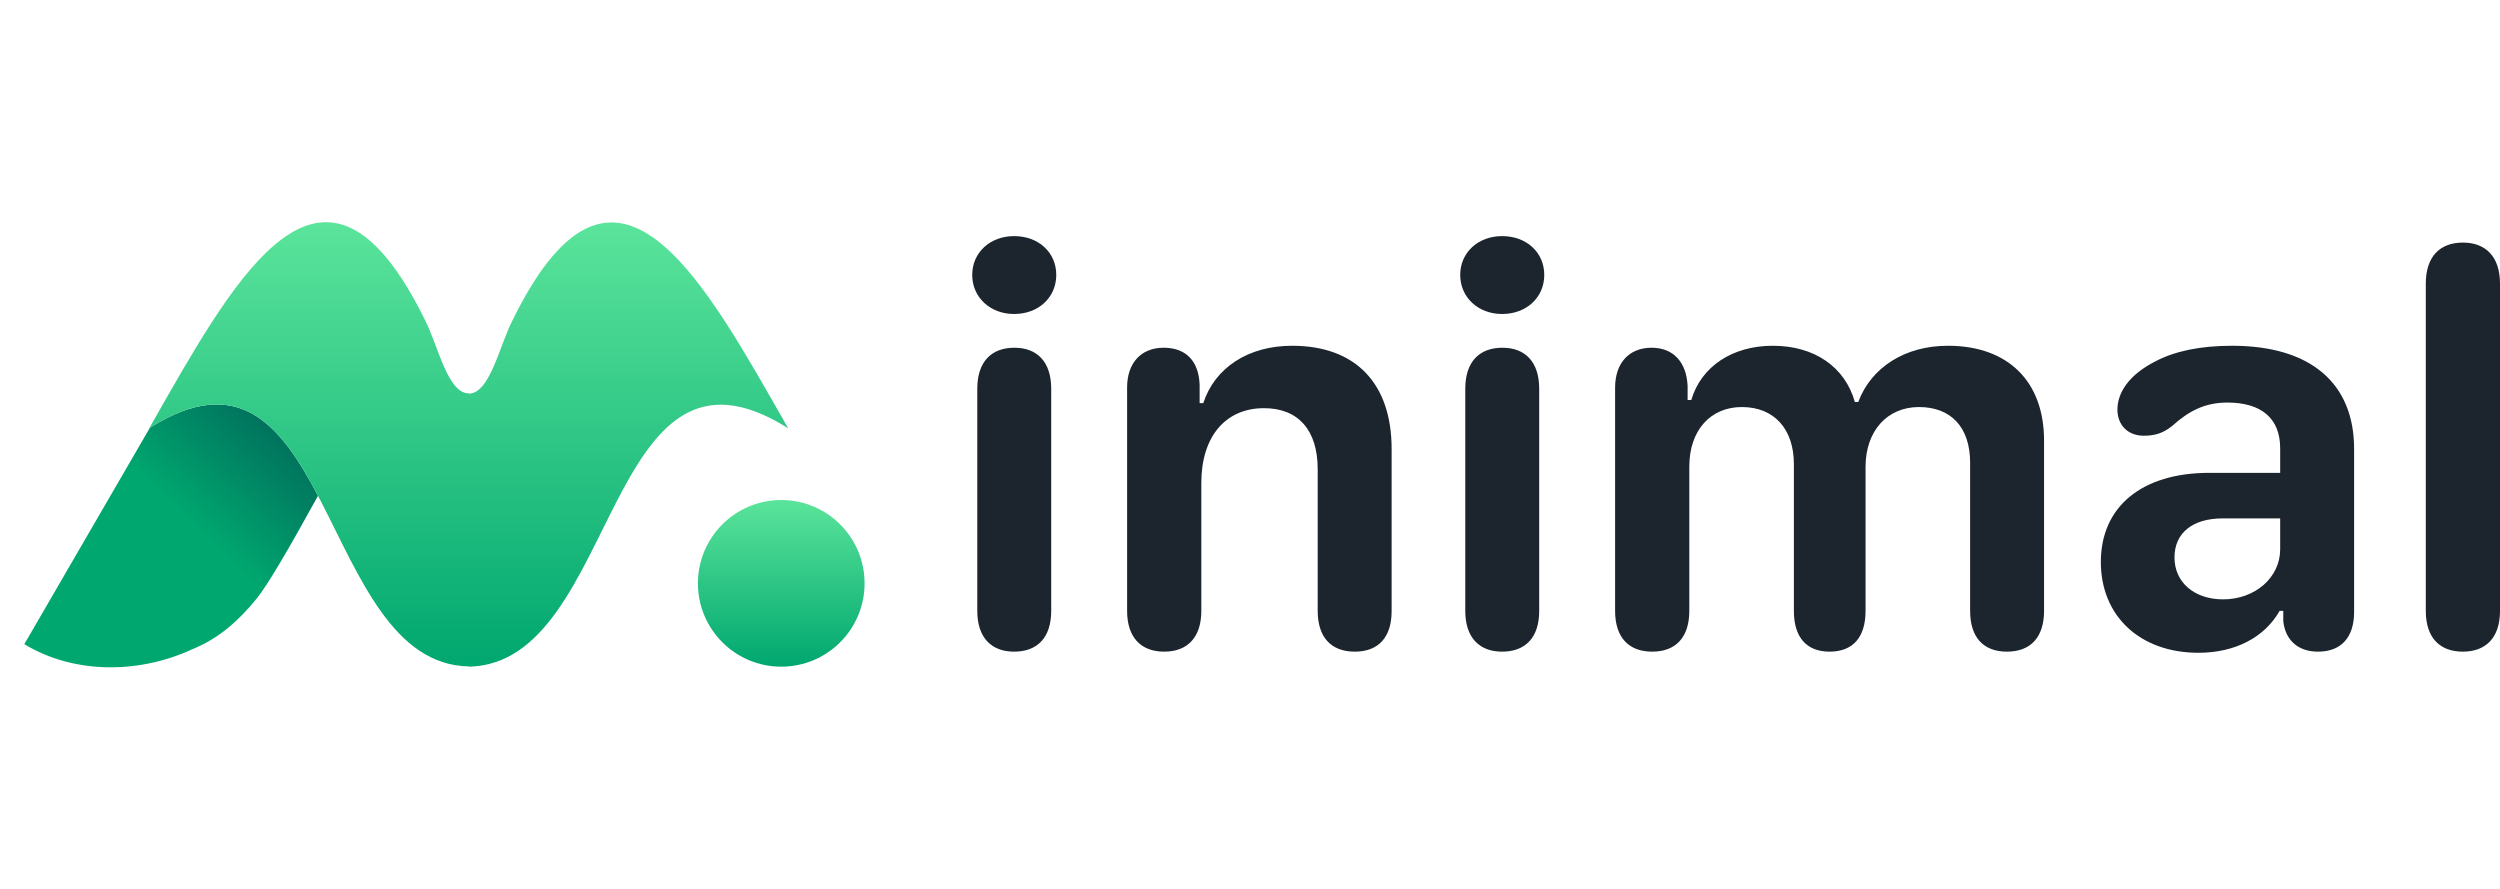
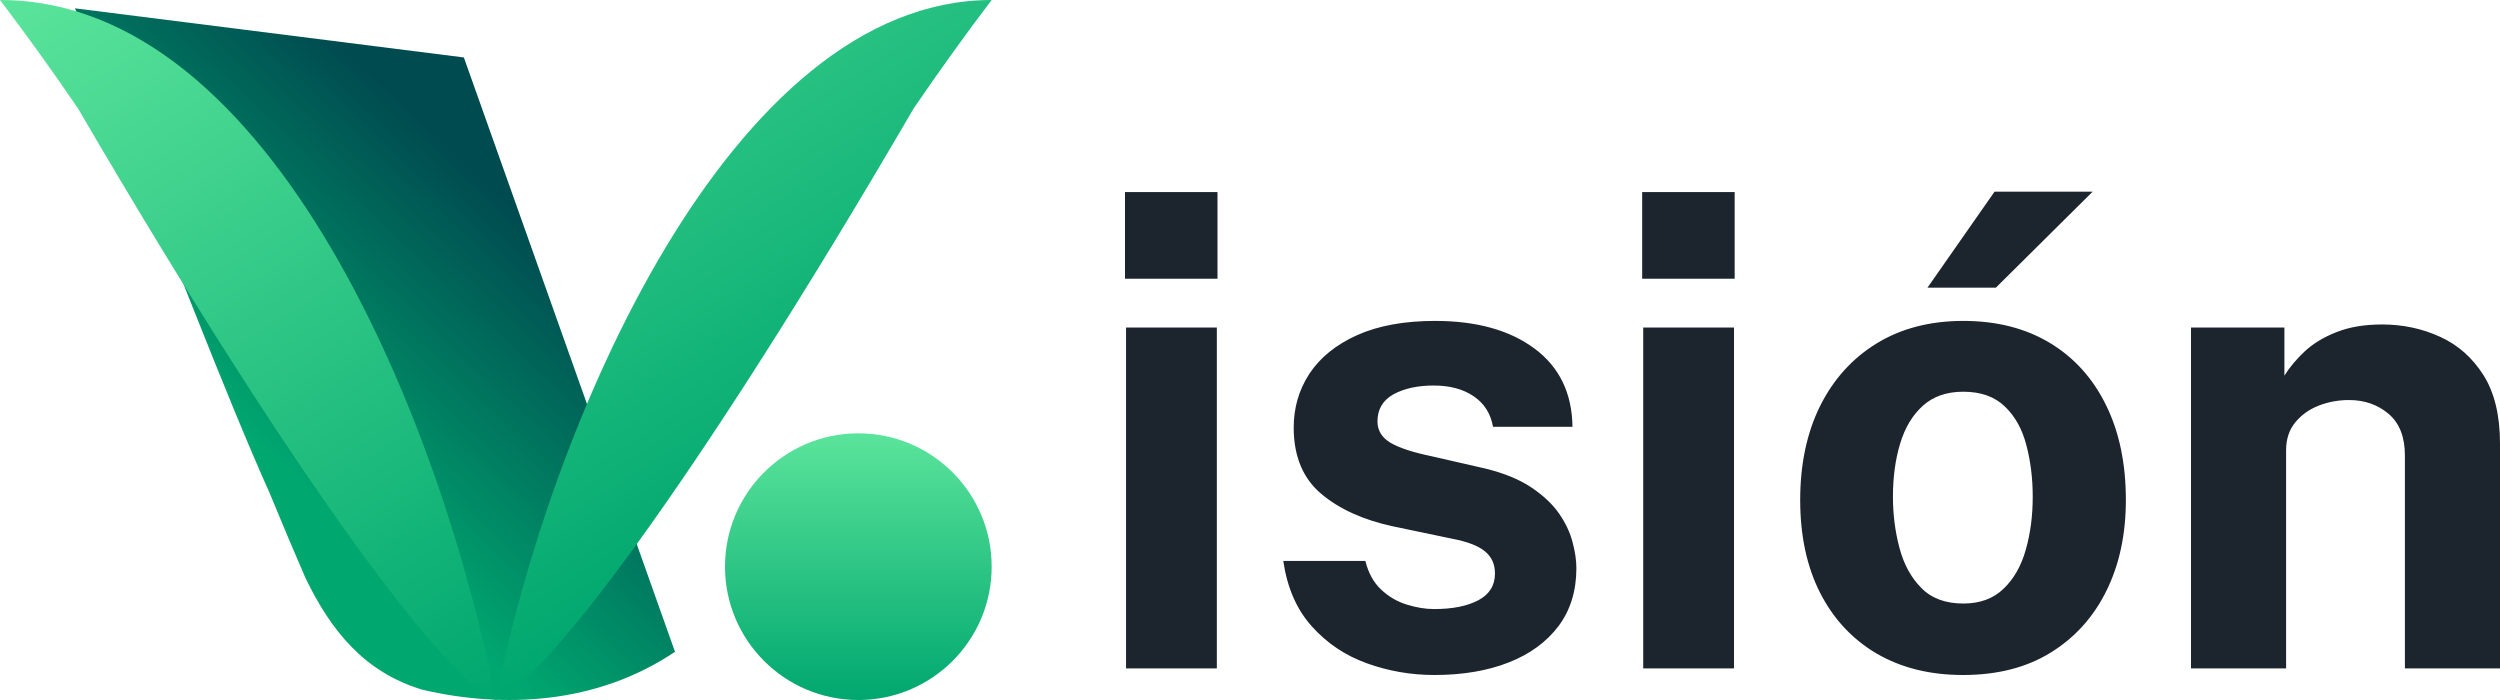
- <svg xmlns="http://www.w3.org/2000/svg" width="360" height="128" viewBox="0 0 360 128" fill="none">
-   <path d="M21.588 61.59C34.378 53.546 40.459 61.254 45.792 71.393C41.379 79.429 38.459 84.333 37.033 86.105C34.343 89.447 31.409 91.978 27.8 93.438C20.214 97.004 10.783 97.17 3.5 92.762L21.588 61.59Z" fill="url(#paint0_linear_4107_1209908)" />
-   <path fill-rule="evenodd" clip-rule="evenodd" d="M111.078 57.431C99.51 37.193 87.552 18.124 73.817 46.096C71.938 49.691 70.568 56.68 67.5 56.68V56.644C64.432 56.644 63.063 49.656 61.184 46.06C47.447 18.089 35.49 37.157 23.922 57.396C23.052 58.922 22.216 60.379 21.5 61.645C48.01 44.863 45.778 95.562 67.5 95.965V96C89.223 95.597 86.99 44.899 113.5 61.68C112.785 60.414 111.949 58.958 111.078 57.431" fill="url(#paint1_linear_4107_1209908)" />
-   <path fill-rule="evenodd" clip-rule="evenodd" d="M112.5 96C119.127 96 124.5 90.627 124.5 84C124.5 77.373 119.127 72 112.5 72C105.873 72 100.5 77.373 100.5 84C100.5 90.627 105.873 96 112.5 96" fill="url(#paint2_linear_4107_1209908)" />
-   <path fill-rule="evenodd" clip-rule="evenodd" d="M146.031 45.215C149.553 45.215 152.103 42.826 152.103 39.587C152.103 36.348 149.553 34 146.031 34C142.591 34 140 36.348 140 39.587C140 42.826 142.591 45.215 146.031 45.215ZM146.031 93.838C149.351 93.838 151.374 91.854 151.374 87.968V55.984C151.374 52.097 149.351 50.073 146.072 50.073C142.753 50.073 140.729 52.097 140.729 55.984V87.968C140.729 91.814 142.753 93.838 146.031 93.838ZM200.394 88.008C200.394 91.773 198.491 93.838 195.091 93.838C191.65 93.838 189.748 91.733 189.748 87.968V67.563C189.748 61.935 186.955 58.777 182.017 58.777C176.471 58.777 172.99 62.866 172.99 69.547V87.968C172.99 91.733 171.047 93.838 167.647 93.838C164.247 93.838 162.304 91.733 162.304 87.968V55.781C162.304 52.259 164.328 50.073 167.566 50.073C170.764 50.073 172.626 51.976 172.747 55.417V58.049H173.273C174.933 52.947 179.75 49.789 186.064 49.789C195.213 49.789 200.394 55.215 200.394 64.648V88.008ZM216.302 45.215C219.823 45.215 222.374 42.826 222.374 39.587C222.374 36.348 219.823 34 216.302 34C212.861 34 210.27 36.348 210.27 39.587C210.27 42.826 212.861 45.215 216.302 45.215ZM221.645 87.968C221.645 91.854 219.621 93.838 216.302 93.838C213.023 93.838 210.999 91.814 210.999 87.968V55.984C210.999 52.097 213.023 50.073 216.342 50.073C219.621 50.073 221.645 52.097 221.645 55.984V87.968ZM289.001 93.838C292.401 93.838 294.344 91.773 294.344 87.968V63.433C294.344 54.931 289.163 49.789 280.5 49.789C274.307 49.789 269.45 52.907 267.588 57.887H267.102C265.685 52.866 261.314 49.789 255.282 49.789C249.454 49.789 244.96 52.785 243.544 57.603H243.017V55.579C242.856 52.138 240.953 50.073 237.836 50.073C234.598 50.073 232.574 52.259 232.574 55.822V87.968C232.574 91.773 234.517 93.838 237.917 93.838C241.317 93.838 243.26 91.773 243.26 87.968V67.198C243.26 61.976 246.296 58.615 250.83 58.615C255.444 58.615 258.318 61.733 258.318 66.834V87.968C258.318 91.773 260.14 93.838 263.459 93.838C266.819 93.838 268.64 91.773 268.64 87.968V67.239C268.64 62.057 271.757 58.615 276.331 58.615C280.946 58.615 283.698 61.53 283.698 66.632V87.968C283.698 91.773 285.601 93.838 289.001 93.838ZM328.265 87.968C326.079 91.814 321.829 94 316.567 94C308.188 94 302.521 88.737 302.521 80.923C302.521 72.988 308.39 68.089 318.145 68.089H328.346V64.567C328.346 60.235 325.634 57.968 320.736 57.968C317.498 57.968 315.19 59.182 312.802 61.328C311.588 62.3 310.454 62.745 308.714 62.745C306.366 62.745 304.909 61.166 304.909 58.98C304.909 56.47 306.65 53.919 310.414 52.016C313.126 50.599 316.729 49.789 321.424 49.789C332.677 49.789 338.992 55.134 338.992 64.648V88.13C338.992 91.773 337.13 93.838 333.811 93.838C330.977 93.838 329.115 92.259 328.791 89.466V87.968H328.265ZM320.129 86.308C315.96 86.308 313.126 83.838 313.126 80.275C313.126 76.753 315.717 74.648 320.088 74.648H328.346V79.101C328.346 83.15 324.743 86.308 320.129 86.308ZM360 87.968C360 91.854 357.936 93.838 354.657 93.838C351.338 93.838 349.314 91.854 349.314 87.968V40.842C349.314 36.956 351.338 34.931 354.657 34.931C357.936 34.931 360 36.956 360 40.842V87.968Z" fill="#1C252E" />
+ <svg xmlns="http://www.w3.org/2000/svg" width="300" height="84" viewBox="0 0 300 84" fill="none">
+   <path d="M9 1C20.003 28.934 27.454 48.284 32.299 59.032C34.069 63.33 35.502 66.718 36.665 69.374C39.68 75.609 43.682 80.679 50.719 82.775C60.395 85.023 71.58 84.544 81 78.215L55.663 6.894L9 1Z" fill="url(#paint0_linear_80526_27)" />
+   <path fill-rule="evenodd" clip-rule="evenodd" d="M59.5 84C53.138 51.314 32.931 0 0 0C3.118 4.1 6.237 8.435 9.355 13.004C36.313 59.206 53.928 81.978 59.5 84C65.073 81.978 82.687 59.255 109.645 13.004C112.763 8.435 115.881 4.1 119 0C87.566 0 65.862 51.314 59.5 84Z" fill="url(#paint1_linear_80526_27)" />
+   <path fill-rule="evenodd" clip-rule="evenodd" d="M103 84C111.836 84 119 76.836 119 68C119 59.164 111.836 52 103 52C94.164 52 87 59.164 87 68C87 76.836 94.164 84 103 84Z" fill="url(#paint2_linear_80526_27)" />
+   <path d="M135.125 80.209V39.3H146.021V80.209H135.125ZM135 33.445V23.047H146.099V33.445H135ZM172.127 81C169.313 81 166.609 80.531 164.014 79.591C161.429 78.663 159.23 77.186 157.417 75.16C155.604 73.145 154.462 70.529 153.993 67.311H163.842C164.207 68.767 164.837 69.912 165.733 70.745C166.64 71.6 167.667 72.201 168.813 72.549C169.959 72.908 171.054 73.087 172.096 73.087C174.284 73.087 176.045 72.739 177.379 72.043C178.724 71.336 179.396 70.26 179.396 68.814C179.396 67.707 179 66.826 178.208 66.172C177.416 65.507 176.108 65.001 174.284 64.652L167.171 63.165C163.597 62.395 160.721 61.092 158.542 59.256C156.375 57.42 155.275 54.814 155.244 51.438C155.223 48.99 155.854 46.791 157.135 44.839C158.428 42.887 160.345 41.342 162.888 40.202C165.431 39.073 168.537 38.509 172.205 38.509C177.187 38.509 181.168 39.617 184.148 41.832C187.129 44.048 188.645 47.176 188.697 51.217H179.162C178.88 49.624 178.104 48.4 176.832 47.545C175.571 46.691 173.977 46.263 172.049 46.263C170.1 46.263 168.485 46.617 167.203 47.324C165.931 48.041 165.296 49.122 165.296 50.568C165.296 51.654 165.817 52.509 166.859 53.132C167.901 53.743 169.516 54.276 171.705 54.73L178.27 56.233C180.532 56.792 182.371 57.552 183.789 58.512C185.216 59.472 186.321 60.517 187.103 61.646C187.884 62.785 188.421 63.93 188.713 65.08C189.015 66.219 189.166 67.253 189.166 68.181C189.166 70.903 188.452 73.219 187.025 75.129C185.586 77.038 183.591 78.494 181.037 79.497C178.484 80.499 175.514 81 172.127 81ZM197.186 80.209V39.3H208.081V80.209H197.186ZM197.061 33.445V23.047H208.16V33.445H197.061ZM235.563 81C231.603 81 228.153 80.145 225.215 78.436C222.286 76.717 220.019 74.285 218.414 71.141C216.82 68.007 216.023 64.294 216.023 60C216.023 55.695 216.82 51.934 218.414 48.716C220.019 45.498 222.286 42.993 225.215 41.199C228.153 39.406 231.613 38.509 235.595 38.509C239.586 38.509 243.041 39.385 245.959 41.136C248.877 42.887 251.128 45.372 252.712 48.59C254.306 51.807 255.104 55.611 255.104 60C255.104 64.114 254.327 67.744 252.775 70.888C251.222 74.042 248.991 76.516 246.084 78.31C243.187 80.103 239.68 81 235.563 81ZM235.595 72.423C237.606 72.423 239.221 71.827 240.441 70.634C241.67 69.453 242.556 67.891 243.098 65.95C243.65 64.009 243.927 61.894 243.927 59.604C243.927 57.431 243.676 55.384 243.176 53.464C242.686 51.533 241.827 49.977 240.597 48.795C239.378 47.603 237.71 47.007 235.595 47.007C233.594 47.007 231.973 47.572 230.733 48.7C229.493 49.819 228.586 51.333 228.013 53.242C227.44 55.152 227.153 57.273 227.153 59.604C227.153 61.735 227.414 63.782 227.935 65.744C228.456 67.717 229.331 69.321 230.561 70.555C231.78 71.8 233.458 72.423 235.595 72.423ZM231.296 34.521L239.346 23H251.117L239.503 34.521H231.296ZM262.92 80.209V39.3H274.128V45.076C274.754 44.074 275.567 43.103 276.567 42.164C277.578 41.226 278.849 40.455 280.381 39.854C281.924 39.242 283.748 38.936 285.853 38.936C288.333 38.936 290.647 39.427 292.793 40.408C294.94 41.379 296.681 42.914 298.015 45.013C299.338 47.113 300 49.85 300 53.227V80.209H288.588V54.651C288.588 52.435 287.937 50.773 286.634 49.666C285.332 48.558 283.742 48.004 281.866 48.004C280.616 48.004 279.412 48.226 278.255 48.669C277.099 49.122 276.155 49.798 275.426 50.694C274.696 51.591 274.332 52.699 274.332 54.018V80.209H262.92Z" fill="#1C252E" />
  <defs>
-     <linearGradient id="paint0_linear_4107_1209908" x1="38" y1="41.947" x2="16.381" y2="64.906" gradientUnits="userSpaceOnUse">
+     <linearGradient id="paint0_linear_80526_27" x1="44.453" y1="8.844" x2="15.989" y2="39.124" gradientUnits="userSpaceOnUse">
      <stop stop-color="#004B50" />
      <stop offset="1" stop-color="#00A76F" />
    </linearGradient>
-     <linearGradient id="paint1_linear_4107_1209908" x1="21.5" y1="32" x2="21.5" y2="96" gradientUnits="userSpaceOnUse">
+     <linearGradient id="paint1_linear_80526_27" x1="0" y1="0" x2="54.455" y2="87.152" gradientUnits="userSpaceOnUse">
      <stop stop-color="#5BE49B" />
      <stop offset="1" stop-color="#00A76F" />
    </linearGradient>
-     <linearGradient id="paint2_linear_4107_1209908" x1="100.5" y1="72" x2="100.5" y2="96" gradientUnits="userSpaceOnUse">
+     <linearGradient id="paint2_linear_80526_27" x1="87" y1="52" x2="87" y2="84" gradientUnits="userSpaceOnUse">
      <stop stop-color="#5BE49B" />
      <stop offset="1" stop-color="#00A76F" />
    </linearGradient>
  </defs>
</svg>
